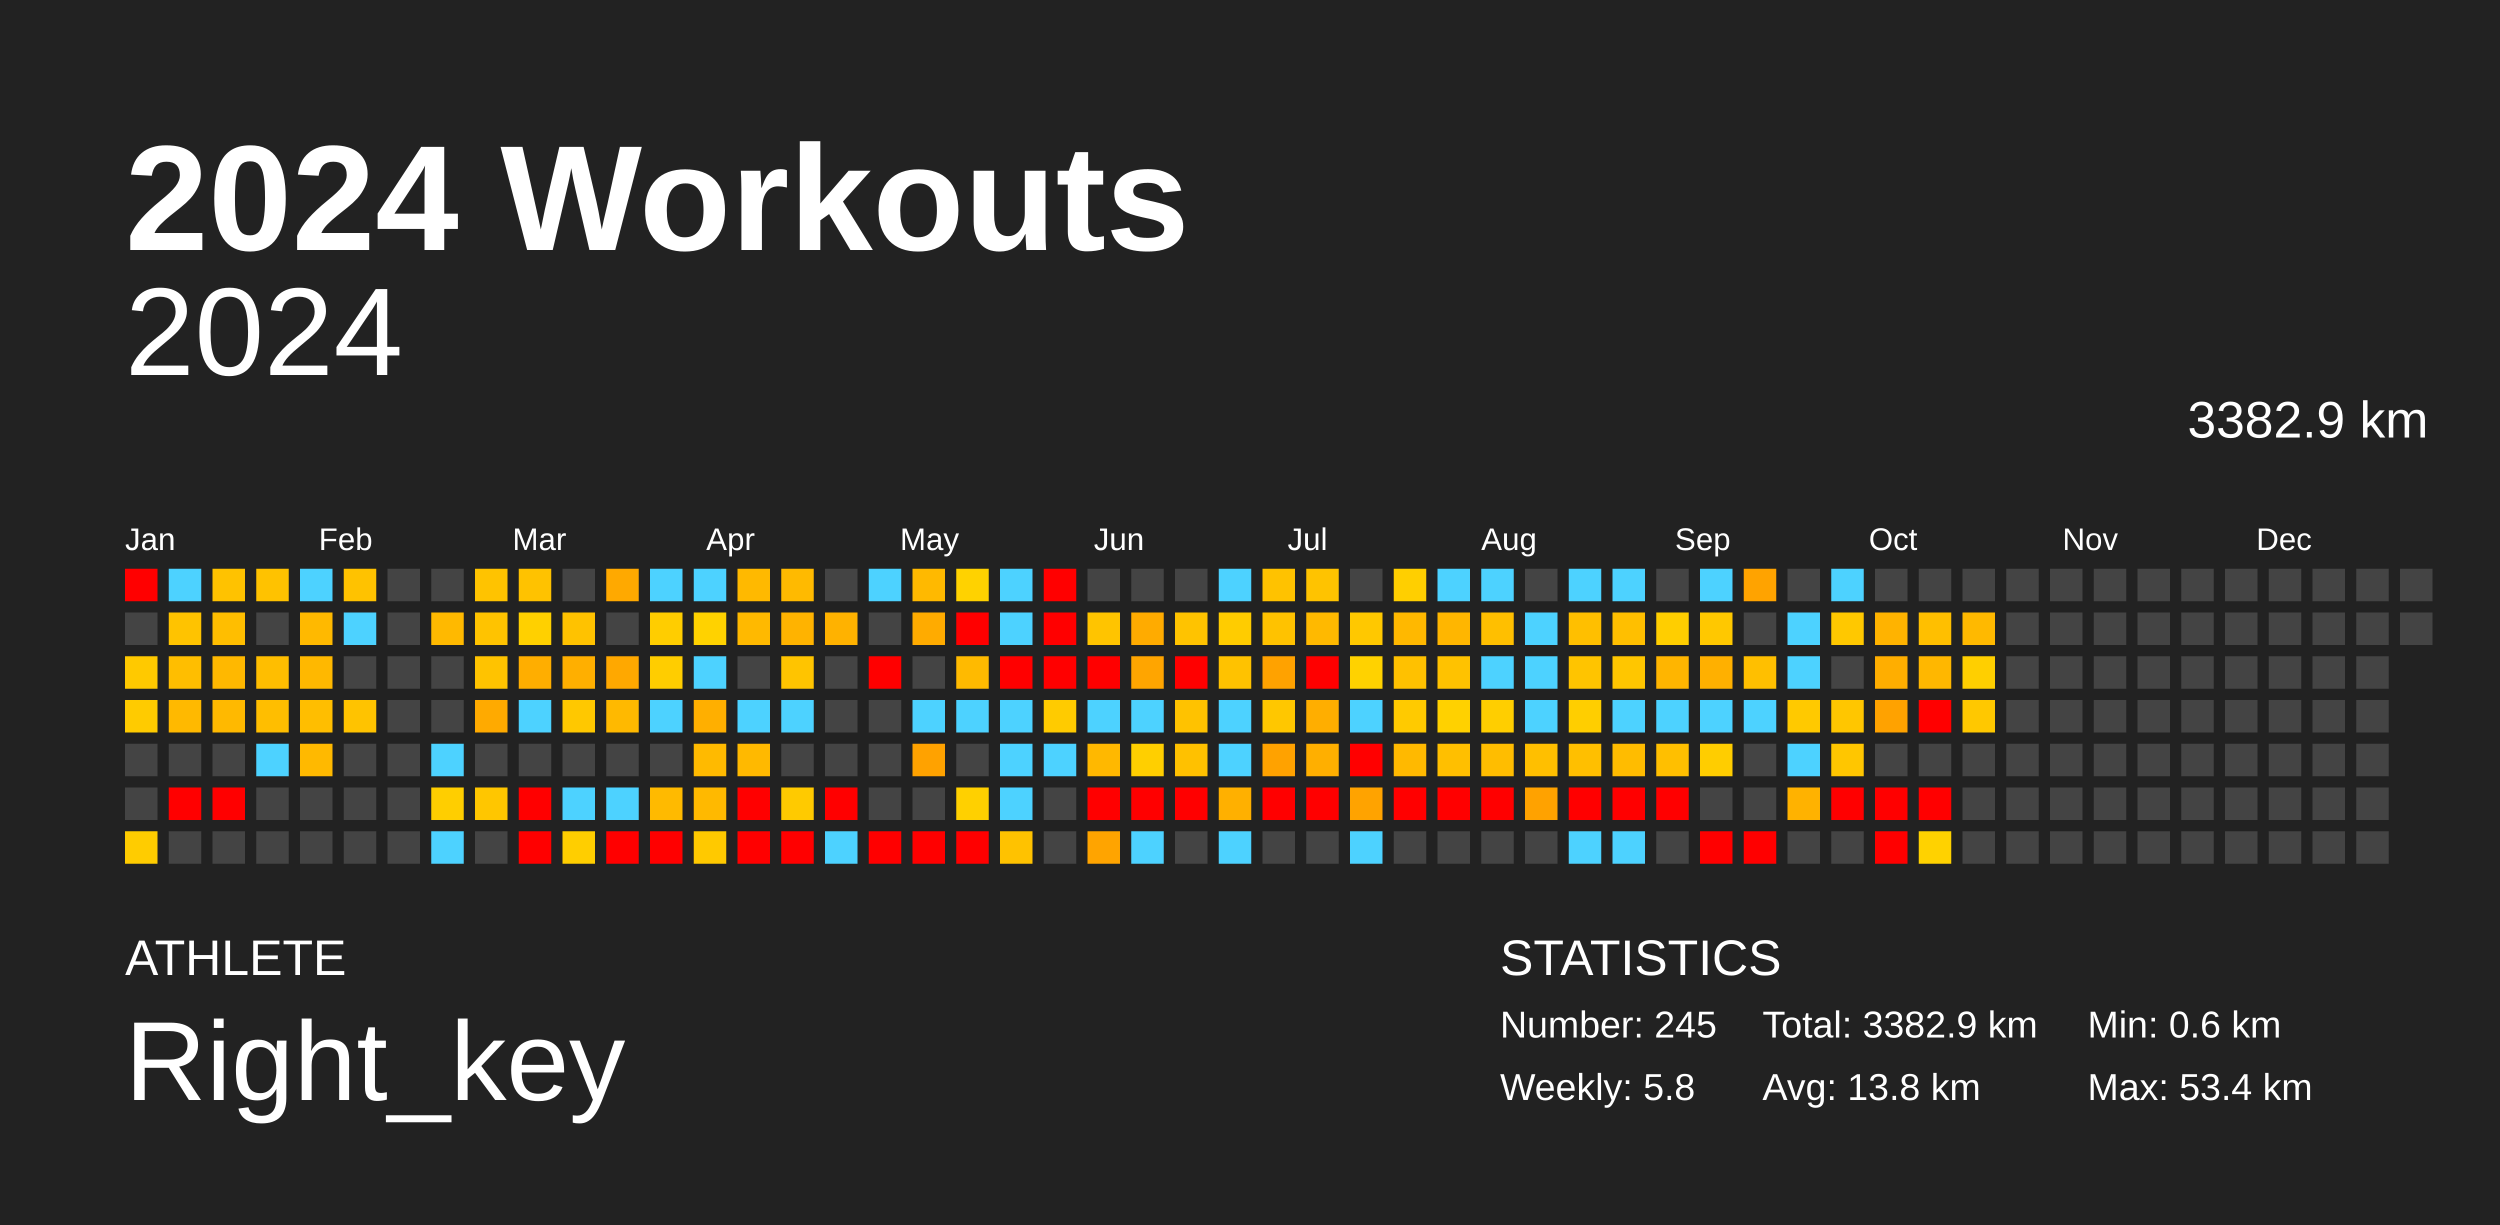
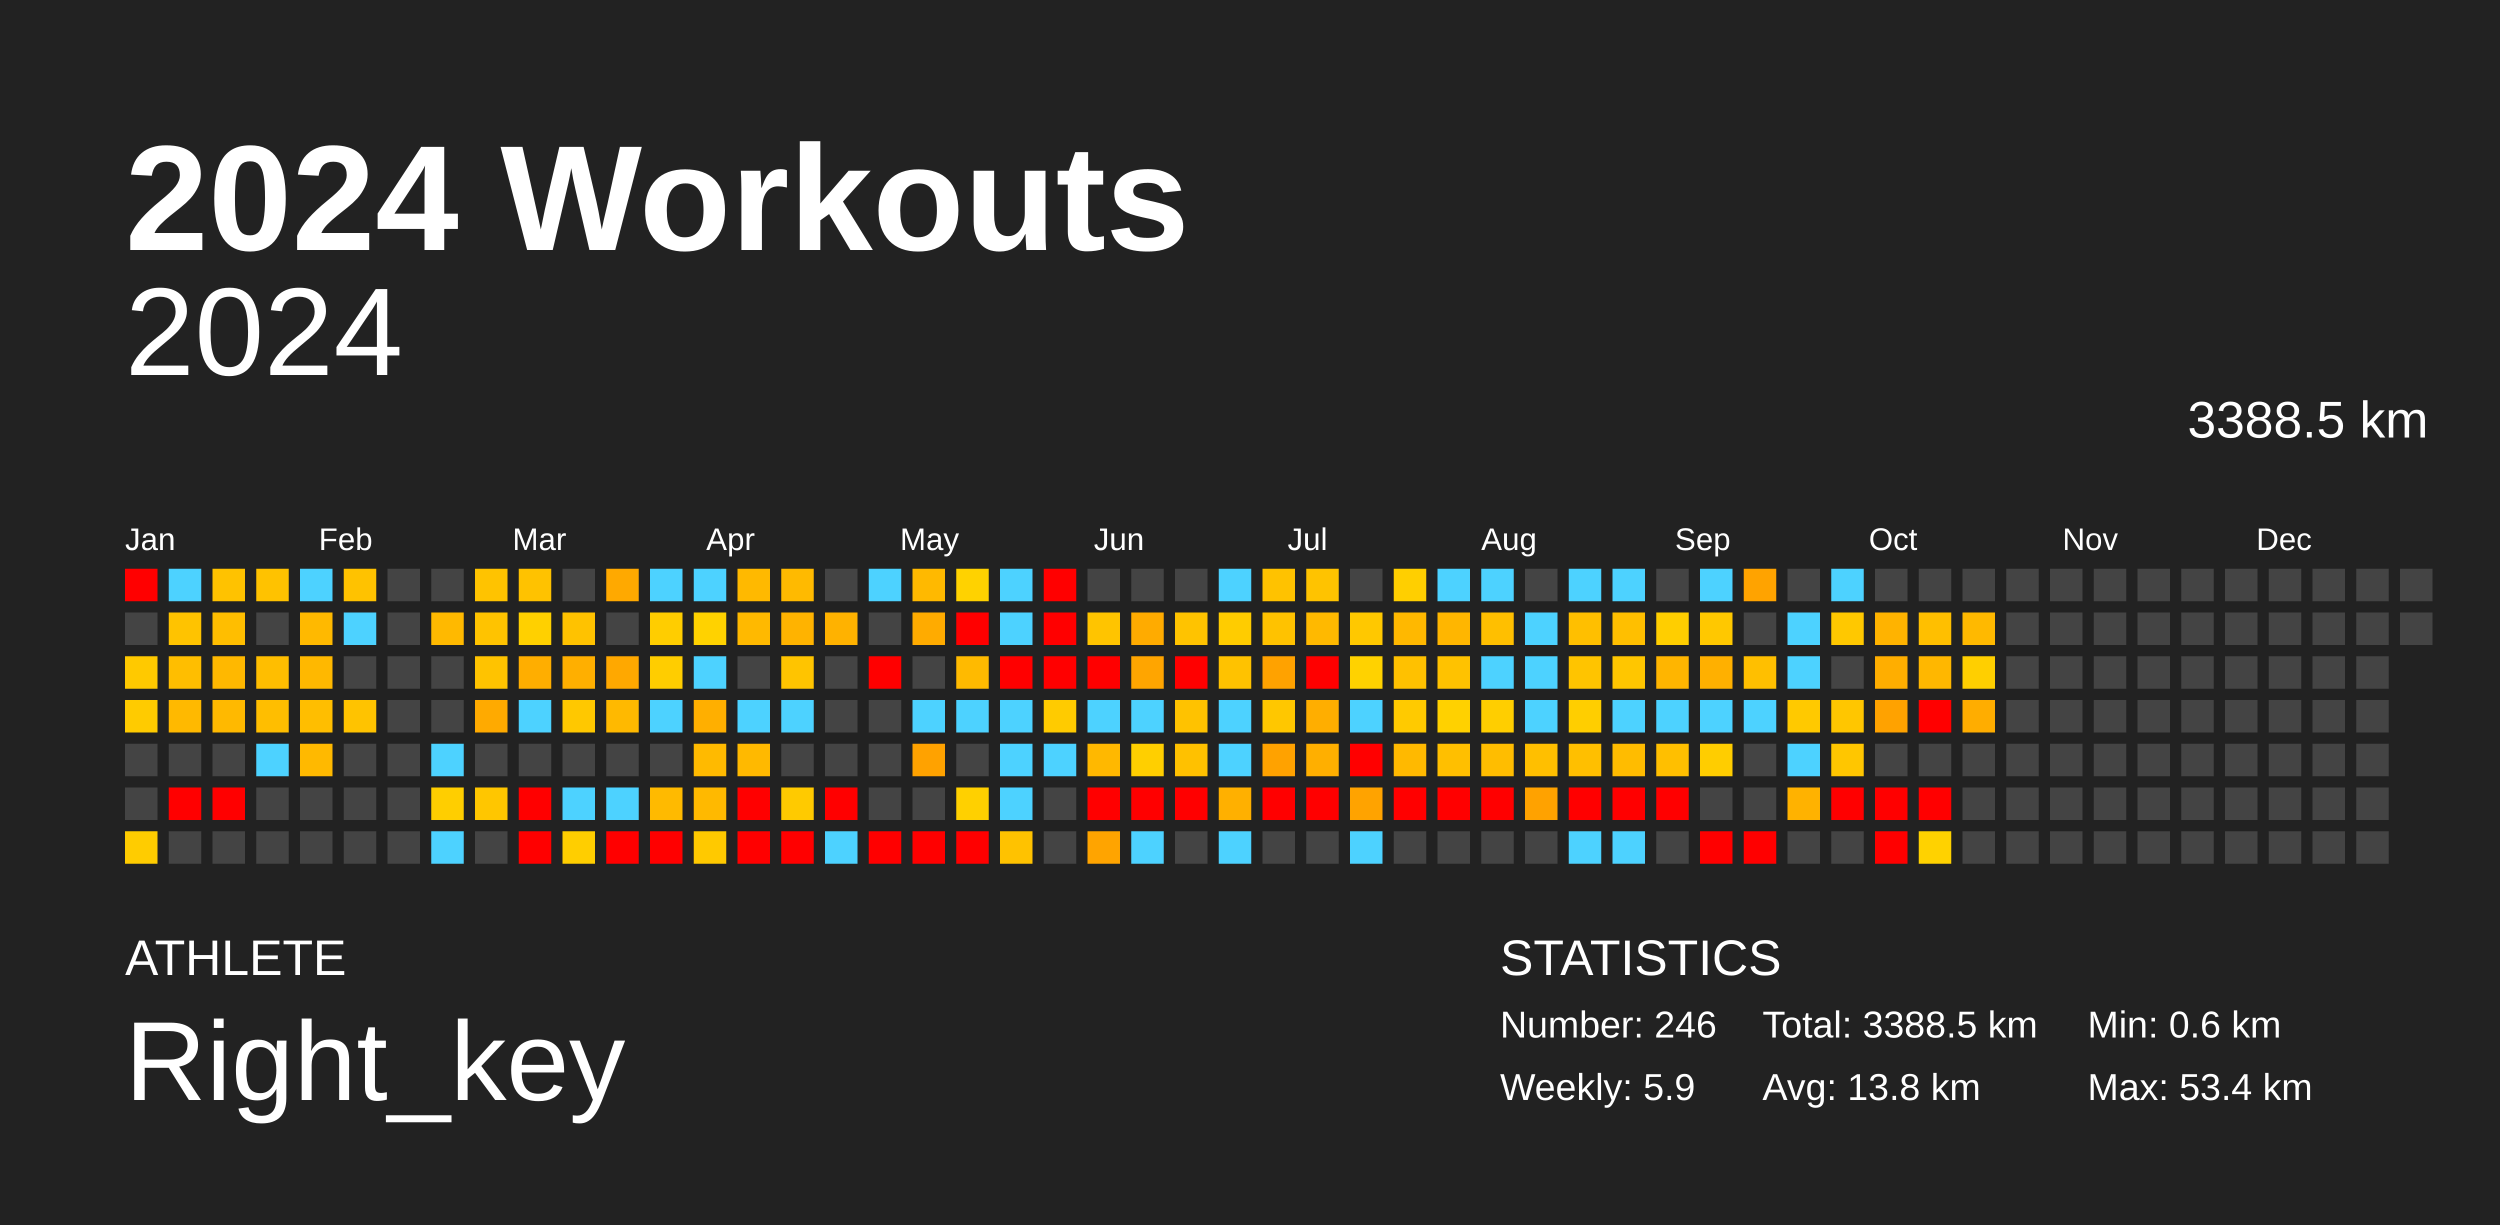
<svg xmlns="http://www.w3.org/2000/svg" baseProfile="full" height="98mm" version="1.1" viewBox="0,0,200,98" width="200mm">
  <defs />
  <rect fill="#222222" height="98" width="200" x="0" y="0" />
  <text fill="#FFFFFF" style="font-size:12px; font-family:Arial; font-weight:bold;" x="10" y="20">2024 Workouts</text>
  <text fill="#FFFFFF" style="font-size:4px; font-family:Arial" x="10" y="78">ATHLETE</text>
  <text fill="#FFFFFF" style="font-size:9px; font-family:Arial" x="10" y="88">Right_key</text>
  <text fill="#FFFFFF" style="font-size:4px; font-family:Arial" x="120" y="78">STATISTICS</text>
-   <text fill="#FFFFFF" style="font-size:3px; font-family:Arial" x="120" y="83">Number: 245</text>
-   <text fill="#FFFFFF" style="font-size:3px; font-family:Arial" x="120" y="88">Weekly: 5.8</text>
-   <text fill="#FFFFFF" style="font-size:3px; font-family:Arial" x="141" y="83">Total: 3382.9 km</text>
+   <text fill="#FFFFFF" style="font-size:3px; font-family:Arial" x="120" y="83">Number: 246</text>
+   <text fill="#FFFFFF" style="font-size:3px; font-family:Arial" x="120" y="88">Weekly: 5.9</text>
+   <text fill="#FFFFFF" style="font-size:3px; font-family:Arial" x="141" y="83">Total: 3388.5 km</text>
  <text fill="#FFFFFF" style="font-size:3px; font-family:Arial" x="141" y="88">Avg: 13.8 km</text>
  <text fill="#FFFFFF" style="font-size:3px; font-family:Arial" x="167" y="83">Min: 0.6 km</text>
  <text fill="#FFFFFF" style="font-size:3px; font-family:Arial" x="167" y="88">Max: 53.4 km</text>
  <text alignment-baseline="hanging" fill="#FFFFFF" style="font-size:10.0px; font-family:Arial;" x="10" y="30">2024</text>
-   <text alignment-baseline="hanging" fill="#FFFFFF" style="font-size:4.125px; font-family:Arial;" x="175" y="35">3382.9 km</text>
+   <text alignment-baseline="hanging" fill="#FFFFFF" style="font-size:4.125px; font-family:Arial;" x="175" y="35">3388.5 km</text>
  <text fill="#FFFFFF" style="font-size:2.5px; font-family:Arial" x="10.0" y="44">Jan</text>
  <text fill="#FFFFFF" style="font-size:2.5px; font-family:Arial" x="25.5" y="44">Feb</text>
  <text fill="#FFFFFF" style="font-size:2.5px; font-family:Arial" x="41.0" y="44">Mar</text>
  <text fill="#FFFFFF" style="font-size:2.5px; font-family:Arial" x="56.5" y="44">Apr</text>
  <text fill="#FFFFFF" style="font-size:2.5px; font-family:Arial" x="72.0" y="44">May</text>
  <text fill="#FFFFFF" style="font-size:2.5px; font-family:Arial" x="87.5" y="44">Jun</text>
  <text fill="#FFFFFF" style="font-size:2.5px; font-family:Arial" x="103.0" y="44">Jul</text>
  <text fill="#FFFFFF" style="font-size:2.5px; font-family:Arial" x="118.5" y="44">Aug</text>
  <text fill="#FFFFFF" style="font-size:2.5px; font-family:Arial" x="134.0" y="44">Sep</text>
  <text fill="#FFFFFF" style="font-size:2.5px; font-family:Arial" x="149.5" y="44">Oct</text>
  <text fill="#FFFFFF" style="font-size:2.5px; font-family:Arial" x="165.0" y="44">Nov</text>
  <text fill="#FFFFFF" style="font-size:2.5px; font-family:Arial" x="180.5" y="44">Dec</text>
  <rect fill="red" height="2.6" width="2.6" x="10.0" y="45.5" />
  <rect fill="#444444" height="2.6" width="2.6" x="10.0" y="49.0" />
  <rect fill="#ffc900" height="2.6" width="2.6" x="10.0" y="52.5" />
  <rect fill="#ffcb00" height="2.6" width="2.6" x="10.0" y="56.0" />
  <rect fill="#444444" height="2.6" width="2.6" x="10.0" y="59.5" />
  <rect fill="#444444" height="2.6" width="2.6" x="10.0" y="63.0" />
  <rect fill="#ffcc00" height="2.6" width="2.6" x="10.0" y="66.5" />
  <rect fill="#4dd2ff" height="2.6" width="2.6" x="13.5" y="45.5" />
  <rect fill="#ffc300" height="2.6" width="2.6" x="13.5" y="49.0" />
  <rect fill="#ffbe00" height="2.6" width="2.6" x="13.5" y="52.5" />
  <rect fill="#ffb900" height="2.6" width="2.6" x="13.5" y="56.0" />
  <rect fill="#444444" height="2.6" width="2.6" x="13.5" y="59.5" />
  <rect fill="red" height="2.6" width="2.6" x="13.5" y="63.0" />
  <rect fill="#444444" height="2.6" width="2.6" x="13.5" y="66.5" />
  <rect fill="#ffc200" height="2.6" width="2.6" x="17.0" y="45.5" />
  <rect fill="#ffbe00" height="2.6" width="2.6" x="17.0" y="49.0" />
  <rect fill="#ffb800" height="2.6" width="2.6" x="17.0" y="52.5" />
  <rect fill="#ffb900" height="2.6" width="2.6" x="17.0" y="56.0" />
  <rect fill="#444444" height="2.6" width="2.6" x="17.0" y="59.5" />
  <rect fill="red" height="2.6" width="2.6" x="17.0" y="63.0" />
  <rect fill="#444444" height="2.6" width="2.6" x="17.0" y="66.5" />
  <rect fill="#ffc200" height="2.6" width="2.6" x="20.5" y="45.5" />
  <rect fill="#444444" height="2.6" width="2.6" x="20.5" y="49.0" />
  <rect fill="#ffbe00" height="2.6" width="2.6" x="20.5" y="52.5" />
  <rect fill="#ffbe00" height="2.6" width="2.6" x="20.5" y="56.0" />
  <rect fill="#4dd2ff" height="2.6" width="2.6" x="20.5" y="59.5" />
  <rect fill="#444444" height="2.6" width="2.6" x="20.5" y="63.0" />
  <rect fill="#444444" height="2.6" width="2.6" x="20.5" y="66.5" />
  <rect fill="#4dd2ff" height="2.6" width="2.6" x="24.0" y="45.5" />
  <rect fill="#ffb900" height="2.6" width="2.6" x="24.0" y="49.0" />
  <rect fill="#ffb800" height="2.6" width="2.6" x="24.0" y="52.5" />
  <rect fill="#ffbe00" height="2.6" width="2.6" x="24.0" y="56.0" />
  <rect fill="#ffb900" height="2.6" width="2.6" x="24.0" y="59.5" />
  <rect fill="#444444" height="2.6" width="2.6" x="24.0" y="63.0" />
  <rect fill="#444444" height="2.6" width="2.6" x="24.0" y="66.5" />
  <rect fill="#ffc200" height="2.6" width="2.6" x="27.5" y="45.5" />
  <rect fill="#4dd2ff" height="2.6" width="2.6" x="27.5" y="49.0" />
  <rect fill="#444444" height="2.6" width="2.6" x="27.5" y="52.5" />
  <rect fill="#ffc300" height="2.6" width="2.6" x="27.5" y="56.0" />
  <rect fill="#444444" height="2.6" width="2.6" x="27.5" y="59.5" />
  <rect fill="#444444" height="2.6" width="2.6" x="27.5" y="63.0" />
  <rect fill="#444444" height="2.6" width="2.6" x="27.5" y="66.5" />
  <rect fill="#444444" height="2.6" width="2.6" x="31.0" y="45.5" />
  <rect fill="#444444" height="2.6" width="2.6" x="31.0" y="49.0" />
  <rect fill="#444444" height="2.6" width="2.6" x="31.0" y="52.5" />
  <rect fill="#444444" height="2.6" width="2.6" x="31.0" y="56.0" />
  <rect fill="#444444" height="2.6" width="2.6" x="31.0" y="59.5" />
  <rect fill="#444444" height="2.6" width="2.6" x="31.0" y="63.0" />
  <rect fill="#444444" height="2.6" width="2.6" x="31.0" y="66.5" />
  <rect fill="#444444" height="2.6" width="2.6" x="34.5" y="45.5" />
  <rect fill="#ffb900" height="2.6" width="2.6" x="34.5" y="49.0" />
  <rect fill="#444444" height="2.6" width="2.6" x="34.5" y="52.5" />
  <rect fill="#444444" height="2.6" width="2.6" x="34.5" y="56.0" />
  <rect fill="#4dd2ff" height="2.6" width="2.6" x="34.5" y="59.5" />
  <rect fill="#ffce00" height="2.6" width="2.6" x="34.5" y="63.0" />
  <rect fill="#4dd2ff" height="2.6" width="2.6" x="34.5" y="66.5" />
  <rect fill="#ffc300" height="2.6" width="2.6" x="38.0" y="45.5" />
  <rect fill="#ffc300" height="2.6" width="2.6" x="38.0" y="49.0" />
  <rect fill="#ffc300" height="2.6" width="2.6" x="38.0" y="52.5" />
  <rect fill="#ffaa00" height="2.6" width="2.6" x="38.0" y="56.0" />
  <rect fill="#444444" height="2.6" width="2.6" x="38.0" y="59.5" />
  <rect fill="#ffc600" height="2.6" width="2.6" x="38.0" y="63.0" />
  <rect fill="#444444" height="2.6" width="2.6" x="38.0" y="66.5" />
  <rect fill="#ffc200" height="2.6" width="2.6" x="41.5" y="45.5" />
  <rect fill="#ffd000" height="2.6" width="2.6" x="41.5" y="49.0" />
  <rect fill="#ffae00" height="2.6" width="2.6" x="41.5" y="52.5" />
  <rect fill="#4dd2ff" height="2.6" width="2.6" x="41.5" y="56.0" />
  <rect fill="#444444" height="2.6" width="2.6" x="41.5" y="59.5" />
  <rect fill="red" height="2.6" width="2.6" x="41.5" y="63.0" />
  <rect fill="red" height="2.6" width="2.6" x="41.5" y="66.5" />
  <rect fill="#444444" height="2.6" width="2.6" x="45.0" y="45.5" />
  <rect fill="#ffc200" height="2.6" width="2.6" x="45.0" y="49.0" />
  <rect fill="#ffaf00" height="2.6" width="2.6" x="45.0" y="52.5" />
  <rect fill="#ffc800" height="2.6" width="2.6" x="45.0" y="56.0" />
  <rect fill="#444444" height="2.6" width="2.6" x="45.0" y="59.5" />
  <rect fill="#4dd2ff" height="2.6" width="2.6" x="45.0" y="63.0" />
  <rect fill="#ffce00" height="2.6" width="2.6" x="45.0" y="66.5" />
  <rect fill="#ffa900" height="2.6" width="2.6" x="48.5" y="45.5" />
  <rect fill="#444444" height="2.6" width="2.6" x="48.5" y="49.0" />
  <rect fill="#ffa800" height="2.6" width="2.6" x="48.5" y="52.5" />
  <rect fill="#ffb900" height="2.6" width="2.6" x="48.5" y="56.0" />
  <rect fill="#444444" height="2.6" width="2.6" x="48.5" y="59.5" />
  <rect fill="#4dd2ff" height="2.6" width="2.6" x="48.5" y="63.0" />
  <rect fill="red" height="2.6" width="2.6" x="48.5" y="66.5" />
  <rect fill="#4dd2ff" height="2.6" width="2.6" x="52.0" y="45.5" />
  <rect fill="#ffcd00" height="2.6" width="2.6" x="52.0" y="49.0" />
  <rect fill="#ffcd00" height="2.6" width="2.6" x="52.0" y="52.5" />
  <rect fill="#4dd2ff" height="2.6" width="2.6" x="52.0" y="56.0" />
  <rect fill="#444444" height="2.6" width="2.6" x="52.0" y="59.5" />
  <rect fill="#ffba00" height="2.6" width="2.6" x="52.0" y="63.0" />
  <rect fill="red" height="2.6" width="2.6" x="52.0" y="66.5" />
  <rect fill="#4dd2ff" height="2.6" width="2.6" x="55.5" y="45.5" />
  <rect fill="#ffd200" height="2.6" width="2.6" x="55.5" y="49.0" />
  <rect fill="#4dd2ff" height="2.6" width="2.6" x="55.5" y="52.5" />
  <rect fill="#ffaf00" height="2.6" width="2.6" x="55.5" y="56.0" />
  <rect fill="#ffba00" height="2.6" width="2.6" x="55.5" y="59.5" />
  <rect fill="#ffb900" height="2.6" width="2.6" x="55.5" y="63.0" />
  <rect fill="#ffc900" height="2.6" width="2.6" x="55.5" y="66.5" />
  <rect fill="#ffb900" height="2.6" width="2.6" x="59.0" y="45.5" />
  <rect fill="#ffb900" height="2.6" width="2.6" x="59.0" y="49.0" />
  <rect fill="#444444" height="2.6" width="2.6" x="59.0" y="52.5" />
  <rect fill="#4dd2ff" height="2.6" width="2.6" x="59.0" y="56.0" />
  <rect fill="#ffb900" height="2.6" width="2.6" x="59.0" y="59.5" />
  <rect fill="red" height="2.6" width="2.6" x="59.0" y="63.0" />
  <rect fill="red" height="2.6" width="2.6" x="59.0" y="66.5" />
  <rect fill="#ffba00" height="2.6" width="2.6" x="62.5" y="45.5" />
  <rect fill="#ffb300" height="2.6" width="2.6" x="62.5" y="49.0" />
  <rect fill="#ffc400" height="2.6" width="2.6" x="62.5" y="52.5" />
  <rect fill="#4dd2ff" height="2.6" width="2.6" x="62.5" y="56.0" />
  <rect fill="#444444" height="2.6" width="2.6" x="62.5" y="59.5" />
  <rect fill="#ffca00" height="2.6" width="2.6" x="62.5" y="63.0" />
  <rect fill="red" height="2.6" width="2.6" x="62.5" y="66.5" />
  <rect fill="#444444" height="2.6" width="2.6" x="66.0" y="45.5" />
  <rect fill="#ffb200" height="2.6" width="2.6" x="66.0" y="49.0" />
  <rect fill="#444444" height="2.6" width="2.6" x="66.0" y="52.5" />
  <rect fill="#444444" height="2.6" width="2.6" x="66.0" y="56.0" />
  <rect fill="#444444" height="2.6" width="2.6" x="66.0" y="59.5" />
  <rect fill="red" height="2.6" width="2.6" x="66.0" y="63.0" />
  <rect fill="#4dd2ff" height="2.6" width="2.6" x="66.0" y="66.5" />
  <rect fill="#4dd2ff" height="2.6" width="2.6" x="69.5" y="45.5" />
  <rect fill="#444444" height="2.6" width="2.6" x="69.5" y="49.0" />
  <rect fill="red" height="2.6" width="2.6" x="69.5" y="52.5" />
  <rect fill="#444444" height="2.6" width="2.6" x="69.5" y="56.0" />
  <rect fill="#444444" height="2.6" width="2.6" x="69.5" y="59.5" />
  <rect fill="#444444" height="2.6" width="2.6" x="69.5" y="63.0" />
  <rect fill="red" height="2.6" width="2.6" x="69.5" y="66.5" />
  <rect fill="#ffb900" height="2.6" width="2.6" x="73.0" y="45.5" />
  <rect fill="#ffab00" height="2.6" width="2.6" x="73.0" y="49.0" />
  <rect fill="#444444" height="2.6" width="2.6" x="73.0" y="52.5" />
  <rect fill="#4dd2ff" height="2.6" width="2.6" x="73.0" y="56.0" />
  <rect fill="#ffa200" height="2.6" width="2.6" x="73.0" y="59.5" />
  <rect fill="#444444" height="2.6" width="2.6" x="73.0" y="63.0" />
  <rect fill="red" height="2.6" width="2.6" x="73.0" y="66.5" />
  <rect fill="#ffd200" height="2.6" width="2.6" x="76.5" y="45.5" />
  <rect fill="red" height="2.6" width="2.6" x="76.5" y="49.0" />
  <rect fill="#ffba00" height="2.6" width="2.6" x="76.5" y="52.5" />
  <rect fill="#4dd2ff" height="2.6" width="2.6" x="76.5" y="56.0" />
  <rect fill="#444444" height="2.6" width="2.6" x="76.5" y="59.5" />
  <rect fill="#ffd000" height="2.6" width="2.6" x="76.5" y="63.0" />
  <rect fill="red" height="2.6" width="2.6" x="76.5" y="66.5" />
  <rect fill="#4dd2ff" height="2.6" width="2.6" x="80.0" y="45.5" />
  <rect fill="#4dd2ff" height="2.6" width="2.6" x="80.0" y="49.0" />
  <rect fill="red" height="2.6" width="2.6" x="80.0" y="52.5" />
  <rect fill="#4dd2ff" height="2.6" width="2.6" x="80.0" y="56.0" />
  <rect fill="#4dd2ff" height="2.6" width="2.6" x="80.0" y="59.5" />
  <rect fill="#4dd2ff" height="2.6" width="2.6" x="80.0" y="63.0" />
  <rect fill="#ffc200" height="2.6" width="2.6" x="80.0" y="66.5" />
  <rect fill="red" height="2.6" width="2.6" x="83.5" y="45.5" />
  <rect fill="red" height="2.6" width="2.6" x="83.5" y="49.0" />
  <rect fill="red" height="2.6" width="2.6" x="83.5" y="52.5" />
  <rect fill="#ffcb00" height="2.6" width="2.6" x="83.5" y="56.0" />
  <rect fill="#4dd2ff" height="2.6" width="2.6" x="83.5" y="59.5" />
  <rect fill="#444444" height="2.6" width="2.6" x="83.5" y="63.0" />
  <rect fill="#444444" height="2.6" width="2.6" x="83.5" y="66.5" />
  <rect fill="#444444" height="2.6" width="2.6" x="87.0" y="45.5" />
  <rect fill="#ffc400" height="2.6" width="2.6" x="87.0" y="49.0" />
  <rect fill="red" height="2.6" width="2.6" x="87.0" y="52.5" />
  <rect fill="#4dd2ff" height="2.6" width="2.6" x="87.0" y="56.0" />
  <rect fill="#ffb800" height="2.6" width="2.6" x="87.0" y="59.5" />
  <rect fill="red" height="2.6" width="2.6" x="87.0" y="63.0" />
  <rect fill="#ffa400" height="2.6" width="2.6" x="87.0" y="66.5" />
  <rect fill="#444444" height="2.6" width="2.6" x="90.5" y="45.5" />
  <rect fill="#ffab00" height="2.6" width="2.6" x="90.5" y="49.0" />
  <rect fill="#ffa500" height="2.6" width="2.6" x="90.5" y="52.5" />
  <rect fill="#4dd2ff" height="2.6" width="2.6" x="90.5" y="56.0" />
  <rect fill="#ffcf00" height="2.6" width="2.6" x="90.5" y="59.5" />
  <rect fill="red" height="2.6" width="2.6" x="90.5" y="63.0" />
  <rect fill="#4dd2ff" height="2.6" width="2.6" x="90.5" y="66.5" />
  <rect fill="#444444" height="2.6" width="2.6" x="94.0" y="45.5" />
  <rect fill="#ffc300" height="2.6" width="2.6" x="94.0" y="49.0" />
  <rect fill="red" height="2.6" width="2.6" x="94.0" y="52.5" />
  <rect fill="#ffc200" height="2.6" width="2.6" x="94.0" y="56.0" />
  <rect fill="#ffc100" height="2.6" width="2.6" x="94.0" y="59.5" />
  <rect fill="red" height="2.6" width="2.6" x="94.0" y="63.0" />
  <rect fill="#444444" height="2.6" width="2.6" x="94.0" y="66.5" />
  <rect fill="#4dd2ff" height="2.6" width="2.6" x="97.5" y="45.5" />
  <rect fill="#ffcc00" height="2.6" width="2.6" x="97.5" y="49.0" />
  <rect fill="#ffc200" height="2.6" width="2.6" x="97.5" y="52.5" />
  <rect fill="#4dd2ff" height="2.6" width="2.6" x="97.5" y="56.0" />
  <rect fill="#4dd2ff" height="2.6" width="2.6" x="97.5" y="59.5" />
  <rect fill="#ffb000" height="2.6" width="2.6" x="97.5" y="63.0" />
  <rect fill="#4dd2ff" height="2.6" width="2.6" x="97.5" y="66.5" />
  <rect fill="#ffc200" height="2.6" width="2.6" x="101.0" y="45.5" />
  <rect fill="#ffc200" height="2.6" width="2.6" x="101.0" y="49.0" />
  <rect fill="#ffa200" height="2.6" width="2.6" x="101.0" y="52.5" />
  <rect fill="#ffc700" height="2.6" width="2.6" x="101.0" y="56.0" />
  <rect fill="#ffa200" height="2.6" width="2.6" x="101.0" y="59.5" />
  <rect fill="red" height="2.6" width="2.6" x="101.0" y="63.0" />
  <rect fill="#444444" height="2.6" width="2.6" x="101.0" y="66.5" />
  <rect fill="#ffc300" height="2.6" width="2.6" x="104.5" y="45.5" />
  <rect fill="#ffb900" height="2.6" width="2.6" x="104.5" y="49.0" />
  <rect fill="red" height="2.6" width="2.6" x="104.5" y="52.5" />
  <rect fill="#ffae00" height="2.6" width="2.6" x="104.5" y="56.0" />
  <rect fill="#ffaf00" height="2.6" width="2.6" x="104.5" y="59.5" />
  <rect fill="red" height="2.6" width="2.6" x="104.5" y="63.0" />
  <rect fill="#444444" height="2.6" width="2.6" x="104.5" y="66.5" />
  <rect fill="#444444" height="2.6" width="2.6" x="108.0" y="45.5" />
  <rect fill="#ffc800" height="2.6" width="2.6" x="108.0" y="49.0" />
  <rect fill="#ffd200" height="2.6" width="2.6" x="108.0" y="52.5" />
  <rect fill="#4dd2ff" height="2.6" width="2.6" x="108.0" y="56.0" />
  <rect fill="red" height="2.6" width="2.6" x="108.0" y="59.5" />
  <rect fill="#ffa300" height="2.6" width="2.6" x="108.0" y="63.0" />
  <rect fill="#4dd2ff" height="2.6" width="2.6" x="108.0" y="66.5" />
  <rect fill="#ffcf00" height="2.6" width="2.6" x="111.5" y="45.5" />
  <rect fill="#ffb800" height="2.6" width="2.6" x="111.5" y="49.0" />
  <rect fill="#ffc100" height="2.6" width="2.6" x="111.5" y="52.5" />
  <rect fill="#ffca00" height="2.6" width="2.6" x="111.5" y="56.0" />
  <rect fill="#ffb900" height="2.6" width="2.6" x="111.5" y="59.5" />
  <rect fill="red" height="2.6" width="2.6" x="111.5" y="63.0" />
  <rect fill="#444444" height="2.6" width="2.6" x="111.5" y="66.5" />
  <rect fill="#4dd2ff" height="2.6" width="2.6" x="115.0" y="45.5" />
  <rect fill="#ffb600" height="2.6" width="2.6" x="115.0" y="49.0" />
  <rect fill="#ffc200" height="2.6" width="2.6" x="115.0" y="52.5" />
  <rect fill="#ffd100" height="2.6" width="2.6" x="115.0" y="56.0" />
  <rect fill="#ffbf00" height="2.6" width="2.6" x="115.0" y="59.5" />
  <rect fill="red" height="2.6" width="2.6" x="115.0" y="63.0" />
  <rect fill="#444444" height="2.6" width="2.6" x="115.0" y="66.5" />
  <rect fill="#4dd2ff" height="2.6" width="2.6" x="118.5" y="45.5" />
  <rect fill="#ffbf00" height="2.6" width="2.6" x="118.5" y="49.0" />
  <rect fill="#4dd2ff" height="2.6" width="2.6" x="118.5" y="52.5" />
  <rect fill="#ffce00" height="2.6" width="2.6" x="118.5" y="56.0" />
  <rect fill="#ffbd00" height="2.6" width="2.6" x="118.5" y="59.5" />
  <rect fill="red" height="2.6" width="2.6" x="118.5" y="63.0" />
  <rect fill="#444444" height="2.6" width="2.6" x="118.5" y="66.5" />
  <rect fill="#444444" height="2.6" width="2.6" x="122.0" y="45.5" />
  <rect fill="#4dd2ff" height="2.6" width="2.6" x="122.0" y="49.0" />
  <rect fill="#4dd2ff" height="2.6" width="2.6" x="122.0" y="52.5" />
  <rect fill="#4dd2ff" height="2.6" width="2.6" x="122.0" y="56.0" />
  <rect fill="#ffbf00" height="2.6" width="2.6" x="122.0" y="59.5" />
  <rect fill="#ffa200" height="2.6" width="2.6" x="122.0" y="63.0" />
  <rect fill="#444444" height="2.6" width="2.6" x="122.0" y="66.5" />
  <rect fill="#4dd2ff" height="2.6" width="2.6" x="125.5" y="45.5" />
  <rect fill="#ffbf00" height="2.6" width="2.6" x="125.5" y="49.0" />
  <rect fill="#ffc400" height="2.6" width="2.6" x="125.5" y="52.5" />
  <rect fill="#ffce00" height="2.6" width="2.6" x="125.5" y="56.0" />
  <rect fill="#ffbf00" height="2.6" width="2.6" x="125.5" y="59.5" />
  <rect fill="red" height="2.6" width="2.6" x="125.5" y="63.0" />
  <rect fill="#4dd2ff" height="2.6" width="2.6" x="125.5" y="66.5" />
  <rect fill="#4dd2ff" height="2.6" width="2.6" x="129.0" y="45.5" />
  <rect fill="#ffbf00" height="2.6" width="2.6" x="129.0" y="49.0" />
  <rect fill="#ffc600" height="2.6" width="2.6" x="129.0" y="52.5" />
  <rect fill="#4dd2ff" height="2.6" width="2.6" x="129.0" y="56.0" />
  <rect fill="#ffbc00" height="2.6" width="2.6" x="129.0" y="59.5" />
  <rect fill="red" height="2.6" width="2.6" x="129.0" y="63.0" />
  <rect fill="#4dd2ff" height="2.6" width="2.6" x="129.0" y="66.5" />
  <rect fill="#444444" height="2.6" width="2.6" x="132.5" y="45.5" />
  <rect fill="#ffce00" height="2.6" width="2.6" x="132.5" y="49.0" />
  <rect fill="#ffb500" height="2.6" width="2.6" x="132.5" y="52.5" />
  <rect fill="#4dd2ff" height="2.6" width="2.6" x="132.5" y="56.0" />
  <rect fill="#ffbf00" height="2.6" width="2.6" x="132.5" y="59.5" />
  <rect fill="red" height="2.6" width="2.6" x="132.5" y="63.0" />
  <rect fill="#444444" height="2.6" width="2.6" x="132.5" y="66.5" />
  <rect fill="#4dd2ff" height="2.6" width="2.6" x="136.0" y="45.5" />
  <rect fill="#ffc800" height="2.6" width="2.6" x="136.0" y="49.0" />
  <rect fill="#ffb000" height="2.6" width="2.6" x="136.0" y="52.5" />
  <rect fill="#4dd2ff" height="2.6" width="2.6" x="136.0" y="56.0" />
  <rect fill="#ffcd00" height="2.6" width="2.6" x="136.0" y="59.5" />
  <rect fill="#444444" height="2.6" width="2.6" x="136.0" y="63.0" />
  <rect fill="red" height="2.6" width="2.6" x="136.0" y="66.5" />
  <rect fill="#ffa300" height="2.6" width="2.6" x="139.5" y="45.5" />
  <rect fill="#444444" height="2.6" width="2.6" x="139.5" y="49.0" />
  <rect fill="#ffbf00" height="2.6" width="2.6" x="139.5" y="52.5" />
  <rect fill="#4dd2ff" height="2.6" width="2.6" x="139.5" y="56.0" />
  <rect fill="#444444" height="2.6" width="2.6" x="139.5" y="59.5" />
  <rect fill="#444444" height="2.6" width="2.6" x="139.5" y="63.0" />
  <rect fill="red" height="2.6" width="2.6" x="139.5" y="66.5" />
  <rect fill="#444444" height="2.6" width="2.6" x="143.0" y="45.5" />
  <rect fill="#4dd2ff" height="2.6" width="2.6" x="143.0" y="49.0" />
  <rect fill="#4dd2ff" height="2.6" width="2.6" x="143.0" y="52.5" />
  <rect fill="#ffc900" height="2.6" width="2.6" x="143.0" y="56.0" />
  <rect fill="#4dd2ff" height="2.6" width="2.6" x="143.0" y="59.5" />
  <rect fill="#ffb200" height="2.6" width="2.6" x="143.0" y="63.0" />
  <rect fill="#444444" height="2.6" width="2.6" x="143.0" y="66.5" />
  <rect fill="#4dd2ff" height="2.6" width="2.6" x="146.5" y="45.5" />
  <rect fill="#ffc800" height="2.6" width="2.6" x="146.5" y="49.0" />
  <rect fill="#444444" height="2.6" width="2.6" x="146.5" y="52.5" />
  <rect fill="#ffc600" height="2.6" width="2.6" x="146.5" y="56.0" />
  <rect fill="#ffc600" height="2.6" width="2.6" x="146.5" y="59.5" />
  <rect fill="red" height="2.6" width="2.6" x="146.5" y="63.0" />
  <rect fill="#444444" height="2.6" width="2.6" x="146.5" y="66.5" />
  <rect fill="#444444" height="2.6" width="2.6" x="150.0" y="45.5" />
  <rect fill="#ffb300" height="2.6" width="2.6" x="150.0" y="49.0" />
  <rect fill="#ffae00" height="2.6" width="2.6" x="150.0" y="52.5" />
  <rect fill="#ffa200" height="2.6" width="2.6" x="150.0" y="56.0" />
  <rect fill="#444444" height="2.6" width="2.6" x="150.0" y="59.5" />
  <rect fill="red" height="2.6" width="2.6" x="150.0" y="63.0" />
  <rect fill="red" height="2.6" width="2.6" x="150.0" y="66.5" />
  <rect fill="#444444" height="2.6" width="2.6" x="153.5" y="45.5" />
  <rect fill="#ffbf00" height="2.6" width="2.6" x="153.5" y="49.0" />
  <rect fill="#ffb700" height="2.6" width="2.6" x="153.5" y="52.5" />
  <rect fill="red" height="2.6" width="2.6" x="153.5" y="56.0" />
  <rect fill="#444444" height="2.6" width="2.6" x="153.5" y="59.5" />
  <rect fill="red" height="2.6" width="2.6" x="153.5" y="63.0" />
  <rect fill="#ffd200" height="2.6" width="2.6" x="153.5" y="66.5" />
  <rect fill="#444444" height="2.6" width="2.6" x="157.0" y="45.5" />
  <rect fill="#ffb900" height="2.6" width="2.6" x="157.0" y="49.0" />
  <rect fill="#ffcf00" height="2.6" width="2.6" x="157.0" y="52.5" />
-   <rect fill="#ffc800" height="2.6" width="2.6" x="157.0" y="56.0" />
+   <rect fill="#ffad00" height="2.6" width="2.6" x="157.0" y="56.0" />
  <rect fill="#444444" height="2.6" width="2.6" x="157.0" y="59.5" />
  <rect fill="#444444" height="2.6" width="2.6" x="157.0" y="63.0" />
  <rect fill="#444444" height="2.6" width="2.6" x="157.0" y="66.5" />
  <rect fill="#444444" height="2.6" width="2.6" x="160.5" y="45.5" />
  <rect fill="#444444" height="2.6" width="2.6" x="160.5" y="49.0" />
  <rect fill="#444444" height="2.6" width="2.6" x="160.5" y="52.5" />
  <rect fill="#444444" height="2.6" width="2.6" x="160.5" y="56.0" />
  <rect fill="#444444" height="2.6" width="2.6" x="160.5" y="59.5" />
  <rect fill="#444444" height="2.6" width="2.6" x="160.5" y="63.0" />
  <rect fill="#444444" height="2.6" width="2.6" x="160.5" y="66.5" />
  <rect fill="#444444" height="2.6" width="2.6" x="164.0" y="45.5" />
  <rect fill="#444444" height="2.6" width="2.6" x="164.0" y="49.0" />
  <rect fill="#444444" height="2.6" width="2.6" x="164.0" y="52.5" />
  <rect fill="#444444" height="2.6" width="2.6" x="164.0" y="56.0" />
  <rect fill="#444444" height="2.6" width="2.6" x="164.0" y="59.5" />
  <rect fill="#444444" height="2.6" width="2.6" x="164.0" y="63.0" />
  <rect fill="#444444" height="2.6" width="2.6" x="164.0" y="66.5" />
  <rect fill="#444444" height="2.6" width="2.6" x="167.5" y="45.5" />
  <rect fill="#444444" height="2.6" width="2.6" x="167.5" y="49.0" />
  <rect fill="#444444" height="2.6" width="2.6" x="167.5" y="52.5" />
  <rect fill="#444444" height="2.6" width="2.6" x="167.5" y="56.0" />
  <rect fill="#444444" height="2.6" width="2.6" x="167.5" y="59.5" />
  <rect fill="#444444" height="2.6" width="2.6" x="167.5" y="63.0" />
  <rect fill="#444444" height="2.6" width="2.6" x="167.5" y="66.5" />
  <rect fill="#444444" height="2.6" width="2.6" x="171.0" y="45.5" />
  <rect fill="#444444" height="2.6" width="2.6" x="171.0" y="49.0" />
  <rect fill="#444444" height="2.6" width="2.6" x="171.0" y="52.5" />
  <rect fill="#444444" height="2.6" width="2.6" x="171.0" y="56.0" />
  <rect fill="#444444" height="2.6" width="2.6" x="171.0" y="59.5" />
  <rect fill="#444444" height="2.6" width="2.6" x="171.0" y="63.0" />
  <rect fill="#444444" height="2.6" width="2.6" x="171.0" y="66.5" />
  <rect fill="#444444" height="2.6" width="2.6" x="174.5" y="45.5" />
  <rect fill="#444444" height="2.6" width="2.6" x="174.5" y="49.0" />
  <rect fill="#444444" height="2.6" width="2.6" x="174.5" y="52.5" />
  <rect fill="#444444" height="2.6" width="2.6" x="174.5" y="56.0" />
  <rect fill="#444444" height="2.6" width="2.6" x="174.5" y="59.5" />
  <rect fill="#444444" height="2.6" width="2.6" x="174.5" y="63.0" />
  <rect fill="#444444" height="2.6" width="2.6" x="174.5" y="66.5" />
  <rect fill="#444444" height="2.6" width="2.6" x="178.0" y="45.5" />
  <rect fill="#444444" height="2.6" width="2.6" x="178.0" y="49.0" />
  <rect fill="#444444" height="2.6" width="2.6" x="178.0" y="52.5" />
  <rect fill="#444444" height="2.6" width="2.6" x="178.0" y="56.0" />
  <rect fill="#444444" height="2.6" width="2.6" x="178.0" y="59.5" />
  <rect fill="#444444" height="2.6" width="2.6" x="178.0" y="63.0" />
  <rect fill="#444444" height="2.6" width="2.6" x="178.0" y="66.5" />
  <rect fill="#444444" height="2.6" width="2.6" x="181.5" y="45.5" />
  <rect fill="#444444" height="2.6" width="2.6" x="181.5" y="49.0" />
  <rect fill="#444444" height="2.6" width="2.6" x="181.5" y="52.5" />
  <rect fill="#444444" height="2.6" width="2.6" x="181.5" y="56.0" />
  <rect fill="#444444" height="2.6" width="2.6" x="181.5" y="59.5" />
  <rect fill="#444444" height="2.6" width="2.6" x="181.5" y="63.0" />
  <rect fill="#444444" height="2.6" width="2.6" x="181.5" y="66.5" />
  <rect fill="#444444" height="2.6" width="2.6" x="185.0" y="45.5" />
  <rect fill="#444444" height="2.6" width="2.6" x="185.0" y="49.0" />
  <rect fill="#444444" height="2.6" width="2.6" x="185.0" y="52.5" />
  <rect fill="#444444" height="2.6" width="2.6" x="185.0" y="56.0" />
  <rect fill="#444444" height="2.6" width="2.6" x="185.0" y="59.5" />
  <rect fill="#444444" height="2.6" width="2.6" x="185.0" y="63.0" />
  <rect fill="#444444" height="2.6" width="2.6" x="185.0" y="66.5" />
  <rect fill="#444444" height="2.6" width="2.6" x="188.5" y="45.5" />
  <rect fill="#444444" height="2.6" width="2.6" x="188.5" y="49.0" />
  <rect fill="#444444" height="2.6" width="2.6" x="188.5" y="52.5" />
  <rect fill="#444444" height="2.6" width="2.6" x="188.5" y="56.0" />
  <rect fill="#444444" height="2.6" width="2.6" x="188.5" y="59.5" />
  <rect fill="#444444" height="2.6" width="2.6" x="188.5" y="63.0" />
  <rect fill="#444444" height="2.6" width="2.6" x="188.5" y="66.5" />
  <rect fill="#444444" height="2.6" width="2.6" x="192.0" y="45.5" />
  <rect fill="#444444" height="2.6" width="2.6" x="192.0" y="49.0" />
</svg>
